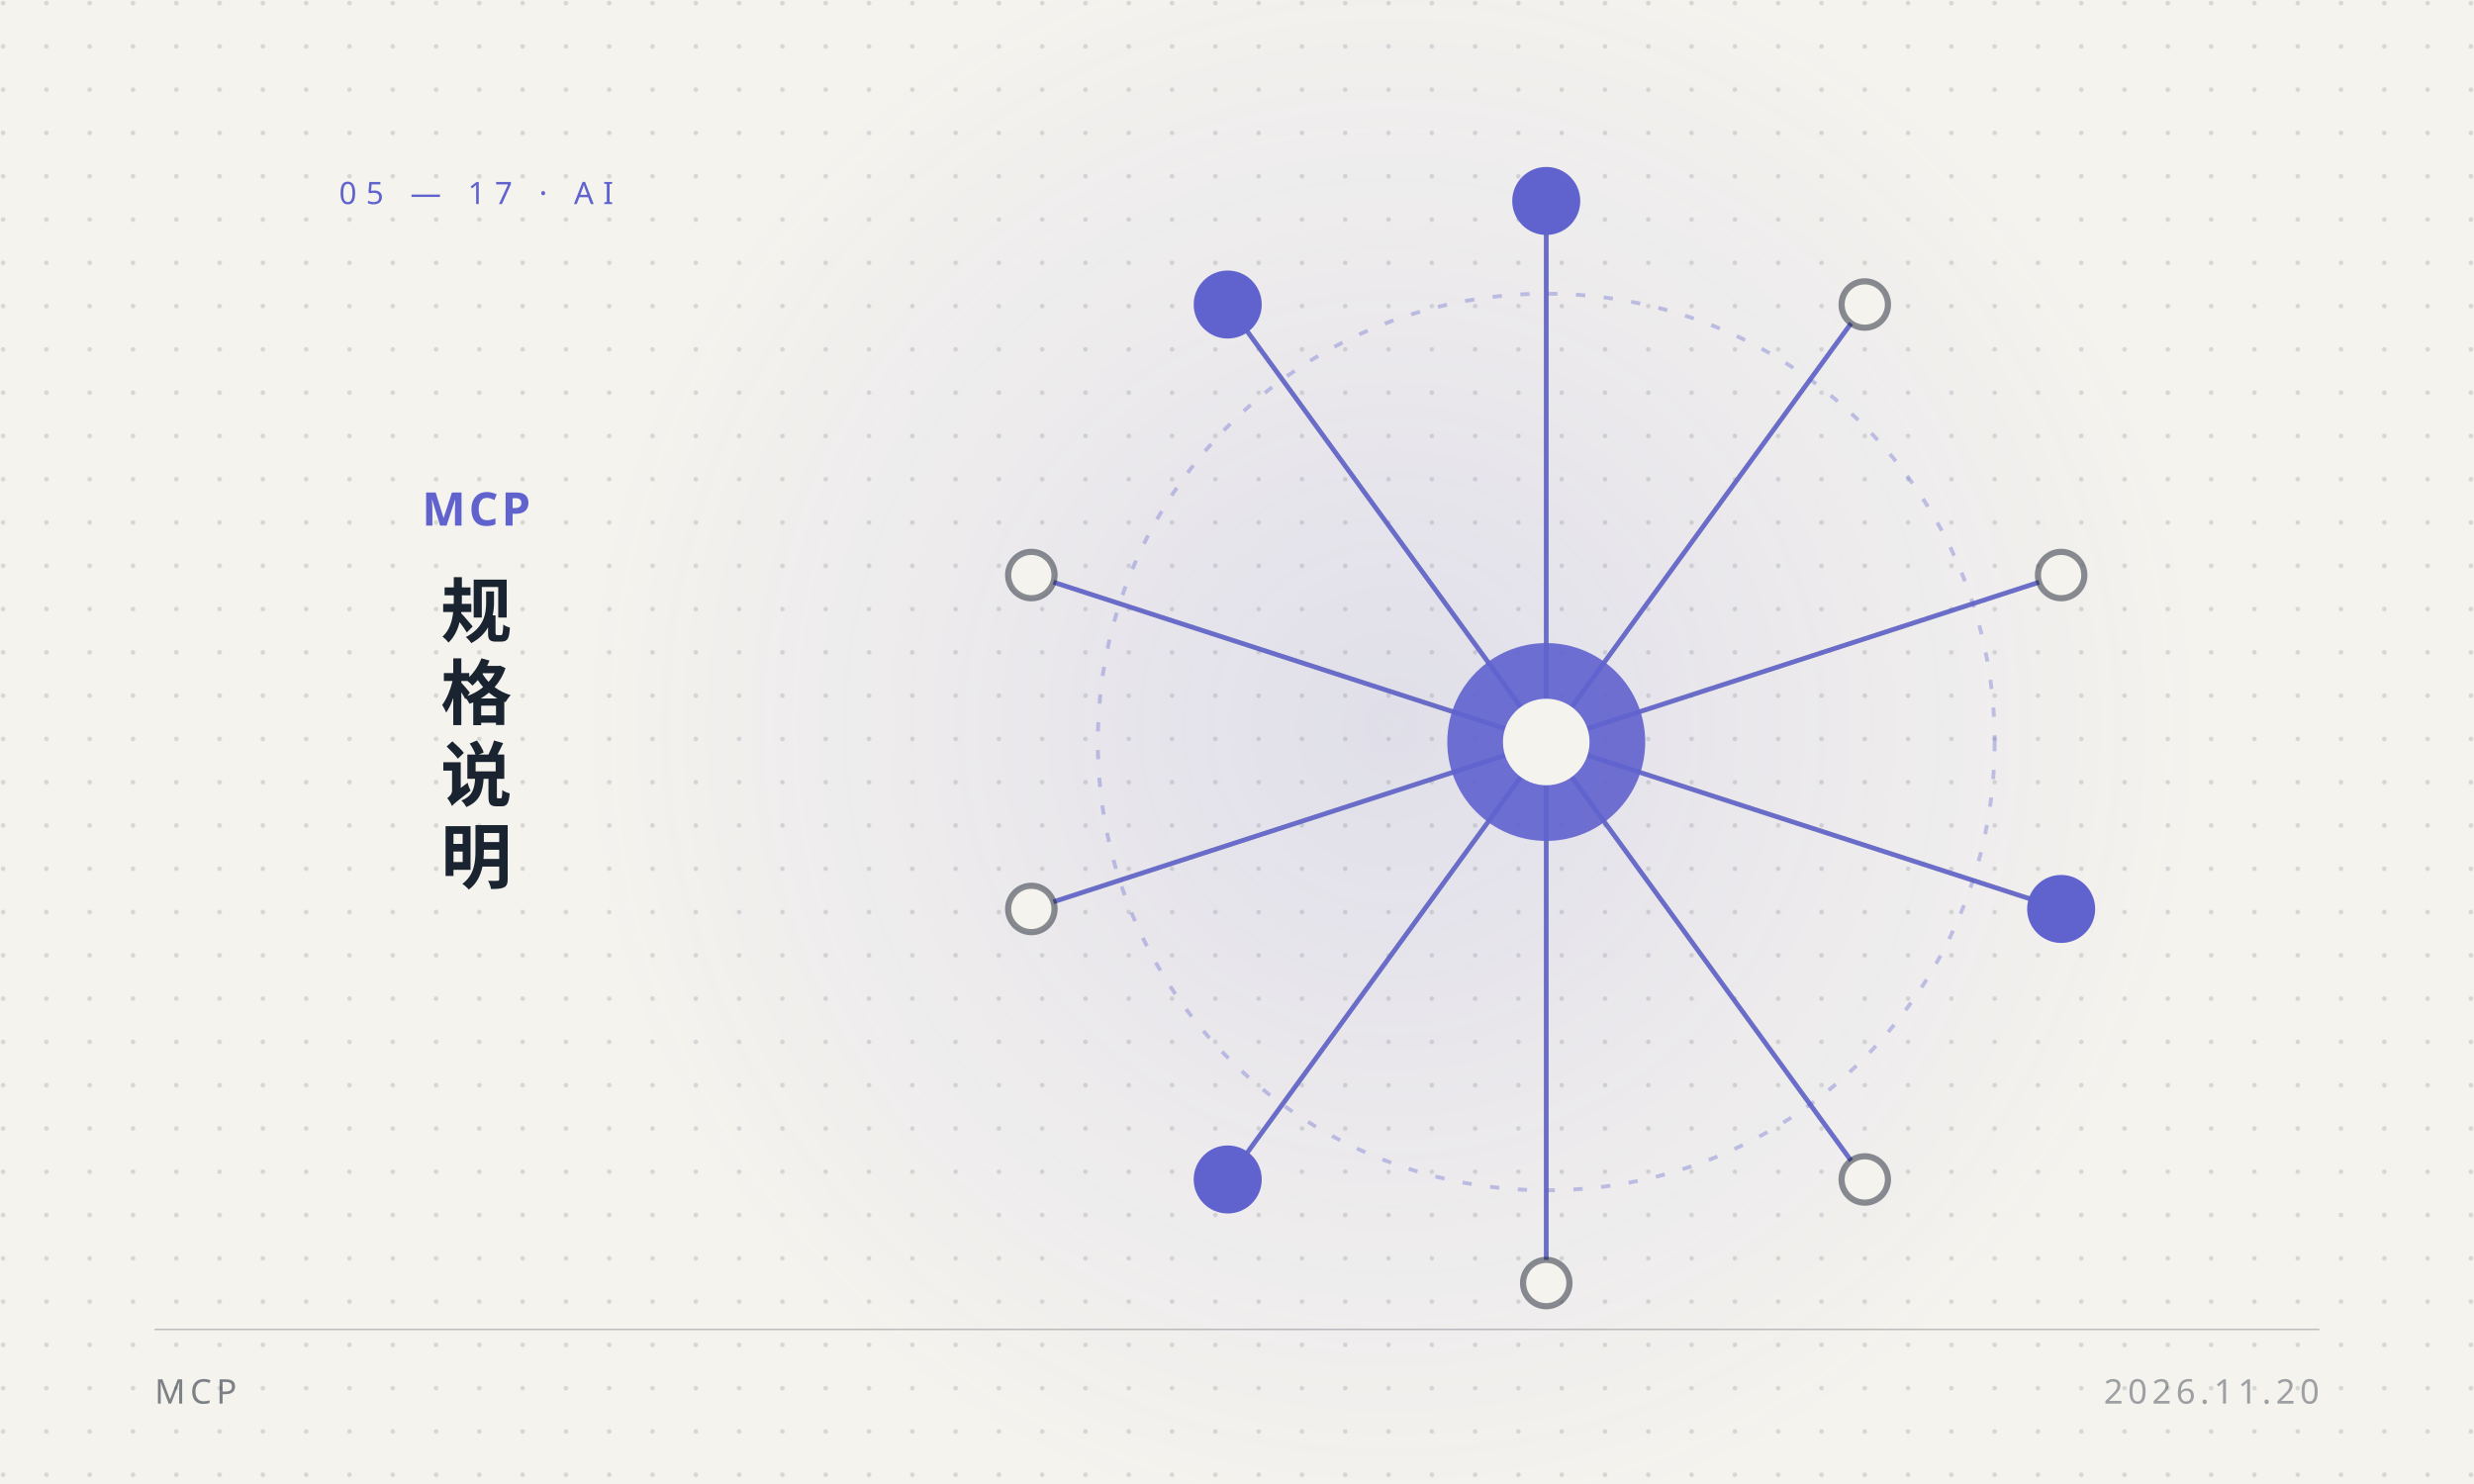
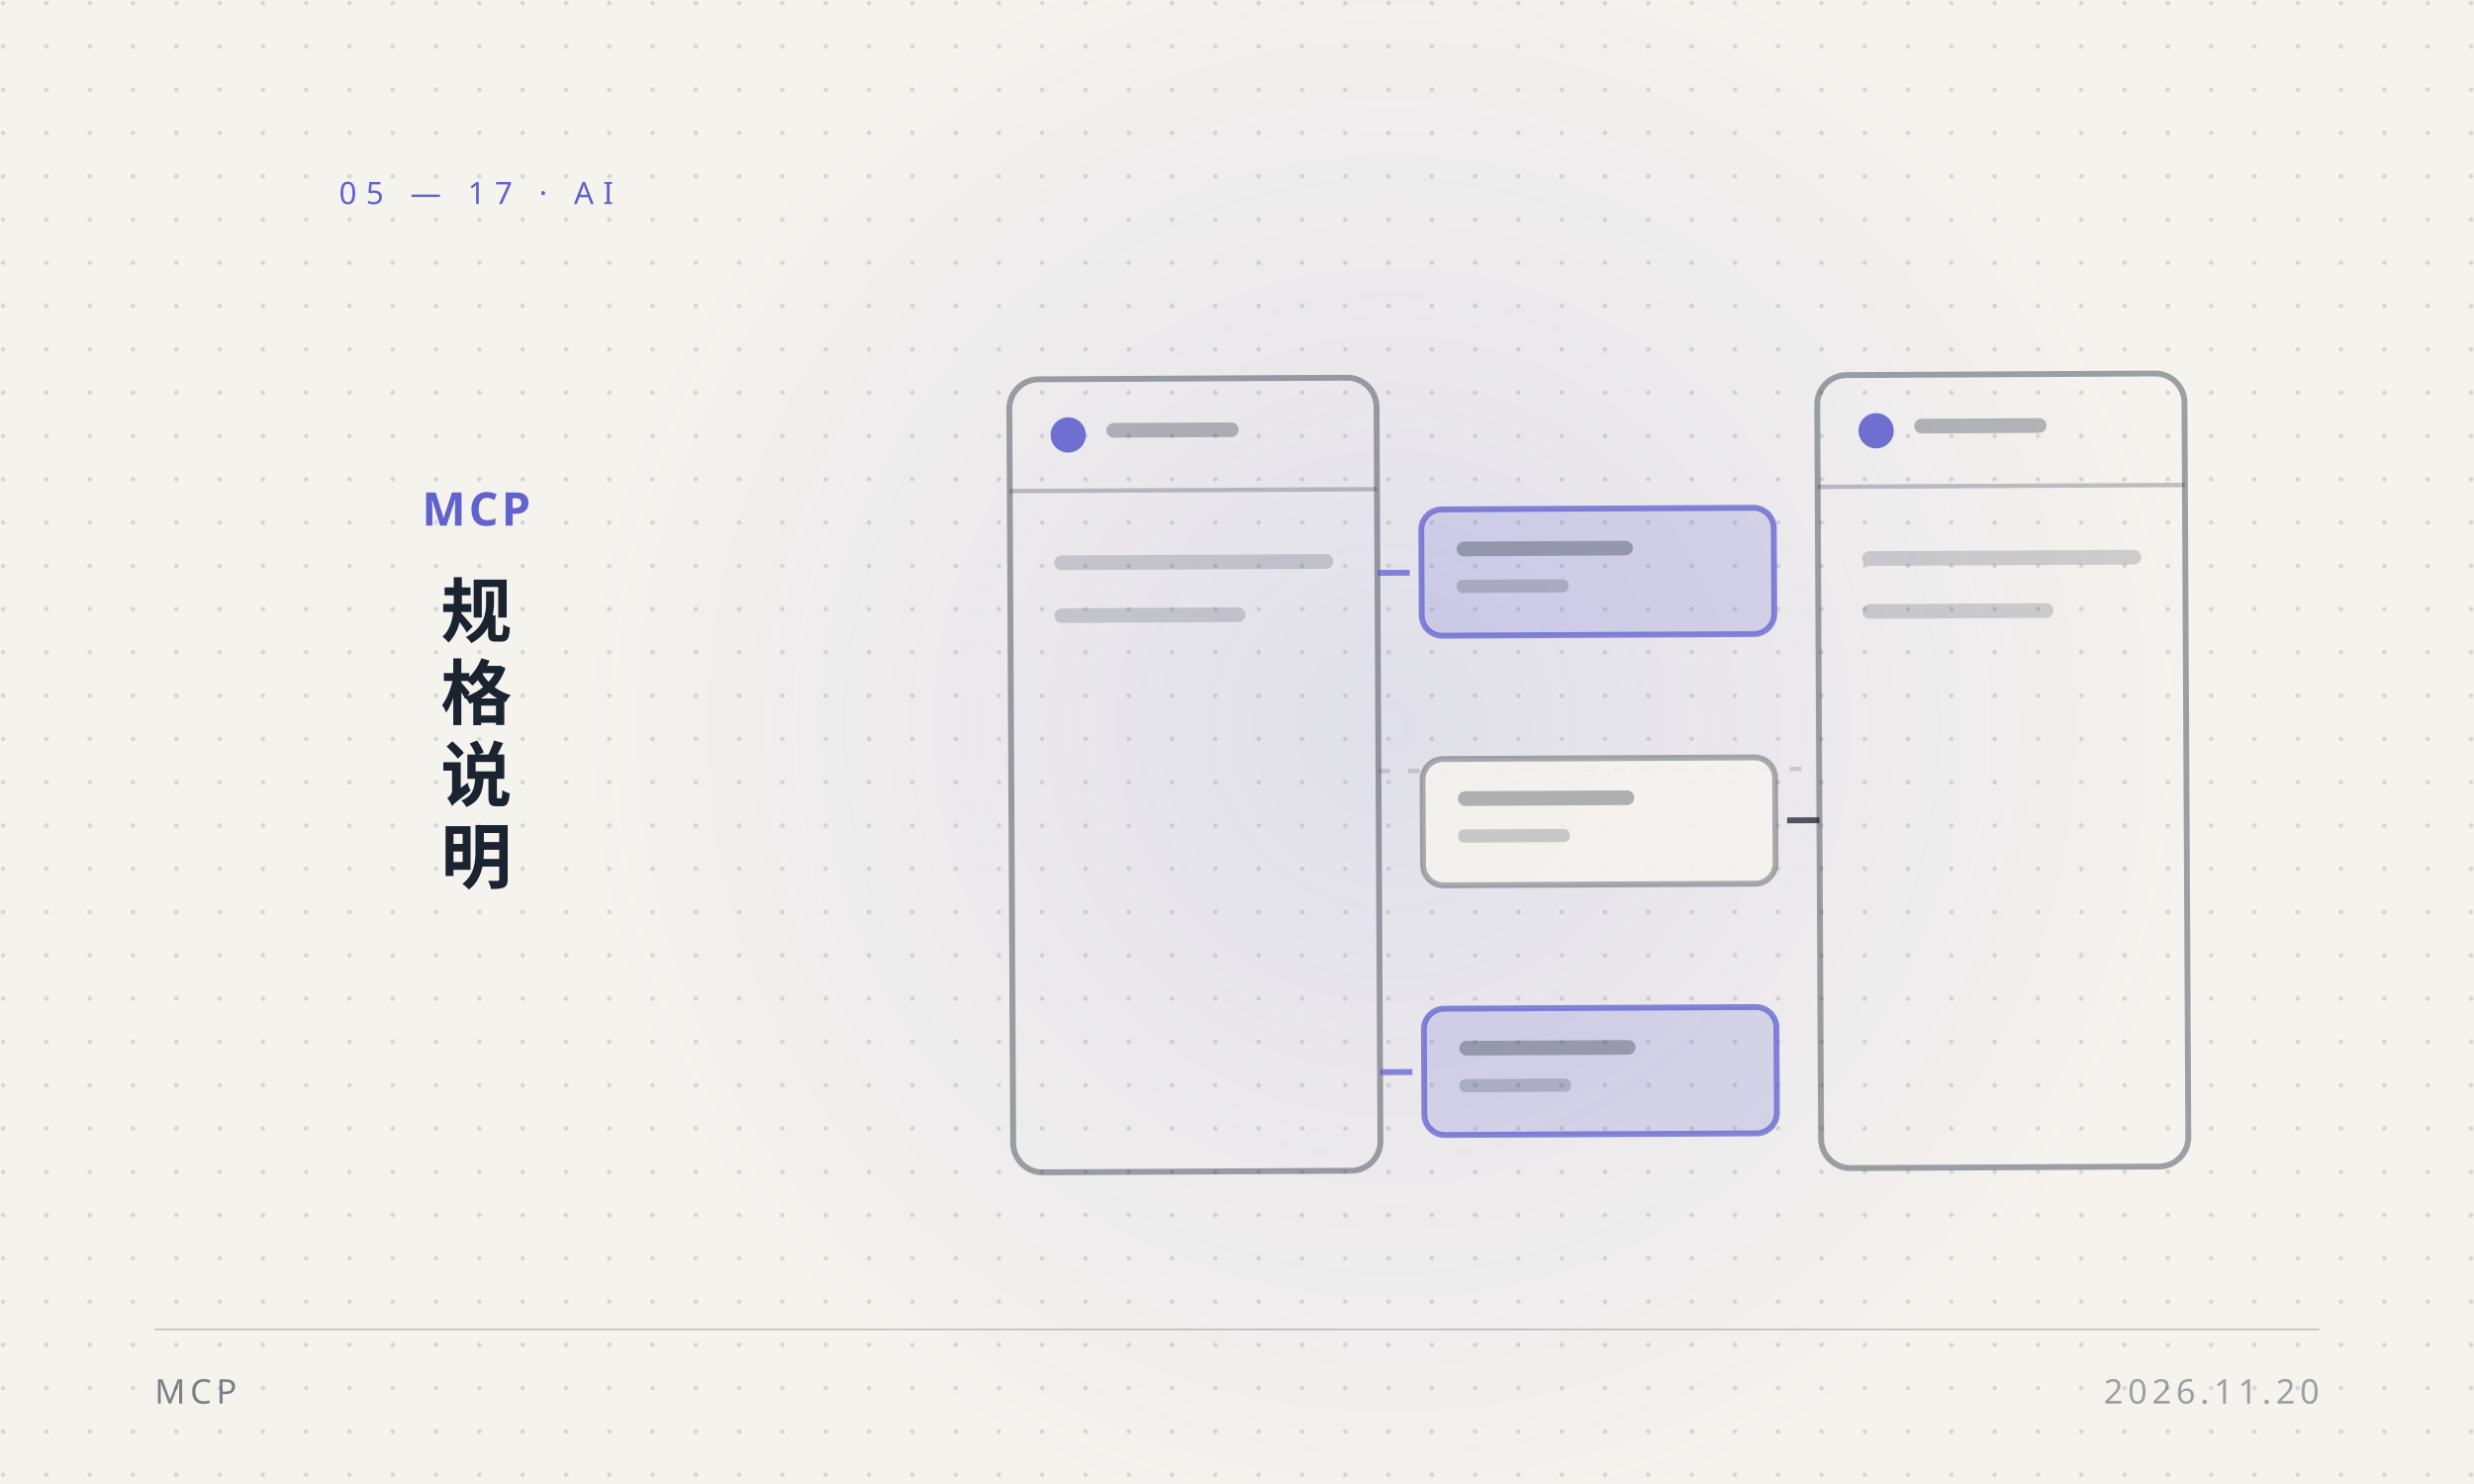
<svg xmlns="http://www.w3.org/2000/svg" width="1600" height="960" viewBox="0 0 1600 960" role="img" aria-label="MCP 规格说明 封面">
  <style>
    @media (prefers-reduced-motion: no-preference) {
      .flow { stroke-dasharray: 24 150; animation: flow 2.6s linear infinite; }
      .breathe { animation: breathe 3.2s ease-in-out infinite; }
      .breathe.d2 { animation-delay: 0.8s; }
      .breathe.d3 { animation-delay: 1.6s; }
    }
    @keyframes flow { from { stroke-dashoffset: 88; } to { stroke-dashoffset: 0; } }
    @keyframes breathe { 0%, 100% { opacity: 0.45; } 50% { opacity: 1; } }
  </style>
  <defs>
    <pattern id="dots" width="28" height="28" patternUnits="userSpaceOnUse">
      <circle cx="2" cy="2" r="1.5" fill="#1a2330" opacity="0.14" />
    </pattern>
    <radialGradient id="glow" cx="0.5" cy="0.5" r="0.5">
      <stop offset="0" stop-color="#6062ce" stop-opacity="0.14" />
      <stop offset="1" stop-color="#6062ce" stop-opacity="0" />
    </radialGradient>
  </defs>
  <rect width="1600" height="960" fill="#f5f3ee" />
  <rect width="1600" height="960" fill="url(#dots)" />
  <circle cx="900" cy="470" r="520" fill="url(#glow)" class="breathe" />
-   <g>
-     <circle cx="1000" cy="480" r="290" fill="none" stroke="#6062ce" stroke-width="2.5" stroke-opacity="0.35" stroke-dasharray="6 12" />
-     <line x1="1000" y1="480" x2="1000" y2="130" stroke="#1a2330" stroke-width="3" stroke-opacity="0.32" />
-     <line class="flow" x1="1000" y1="480" x2="1000" y2="130" stroke="#6062ce" stroke-width="3" stroke-opacity="0.85" />
-     <line x1="1000" y1="480" x2="1206" y2="197" stroke="#1a2330" stroke-width="3" stroke-opacity="0.32" />
-     <line class="flow" x1="1000" y1="480" x2="1206" y2="197" stroke="#6062ce" stroke-width="3" stroke-opacity="0.85" />
-     <line x1="1000" y1="480" x2="1333" y2="372" stroke="#1a2330" stroke-width="3" stroke-opacity="0.32" />
-     <line class="flow" x1="1000" y1="480" x2="1333" y2="372" stroke="#6062ce" stroke-width="3" stroke-opacity="0.85" />
-     <line x1="1000" y1="480" x2="1333" y2="588" stroke="#1a2330" stroke-width="3" stroke-opacity="0.32" />
-     <line class="flow" x1="1000" y1="480" x2="1333" y2="588" stroke="#6062ce" stroke-width="3" stroke-opacity="0.85" />
-     <line x1="1000" y1="480" x2="1206" y2="763" stroke="#1a2330" stroke-width="3" stroke-opacity="0.32" />
-     <line class="flow" x1="1000" y1="480" x2="1206" y2="763" stroke="#6062ce" stroke-width="3" stroke-opacity="0.85" />
-     <line x1="1000" y1="480" x2="1000" y2="830" stroke="#1a2330" stroke-width="3" stroke-opacity="0.32" />
-     <line class="flow" x1="1000" y1="480" x2="1000" y2="830" stroke="#6062ce" stroke-width="3" stroke-opacity="0.85" />
-     <line x1="1000" y1="480" x2="794" y2="763" stroke="#1a2330" stroke-width="3" stroke-opacity="0.32" />
-     <line class="flow" x1="1000" y1="480" x2="794" y2="763" stroke="#6062ce" stroke-width="3" stroke-opacity="0.85" />
-     <line x1="1000" y1="480" x2="667" y2="588" stroke="#1a2330" stroke-width="3" stroke-opacity="0.32" />
-     <line class="flow" x1="1000" y1="480" x2="667" y2="588" stroke="#6062ce" stroke-width="3" stroke-opacity="0.85" />
-     <line x1="1000" y1="480" x2="667" y2="372" stroke="#1a2330" stroke-width="3" stroke-opacity="0.32" />
-     <line class="flow" x1="1000" y1="480" x2="667" y2="372" stroke="#6062ce" stroke-width="3" stroke-opacity="0.85" />
-     <line x1="1000" y1="480" x2="794" y2="197" stroke="#1a2330" stroke-width="3" stroke-opacity="0.32" />
-     <line class="flow" x1="1000" y1="480" x2="794" y2="197" stroke="#6062ce" stroke-width="3" stroke-opacity="0.85" />
-     <circle cx="1000" cy="130" r="22" fill="#6062ce" stroke="none" stroke-width="4" stroke-opacity="0.5" />
-     <circle cx="1206" cy="197" r="15" fill="#f5f3ee" stroke="#1a2330" stroke-width="4" stroke-opacity="0.5" />
-     <circle cx="1333" cy="372" r="15" fill="#f5f3ee" stroke="#1a2330" stroke-width="4" stroke-opacity="0.5" />
-     <circle cx="1333" cy="588" r="22" fill="#6062ce" stroke="none" stroke-width="4" stroke-opacity="0.5" />
-     <circle cx="1206" cy="763" r="15" fill="#f5f3ee" stroke="#1a2330" stroke-width="4" stroke-opacity="0.5" />
-     <circle cx="1000" cy="830" r="15" fill="#f5f3ee" stroke="#1a2330" stroke-width="4" stroke-opacity="0.5" />
-     <circle cx="794" cy="763" r="22" fill="#6062ce" stroke="none" stroke-width="4" stroke-opacity="0.5" />
-     <circle cx="667" cy="588" r="15" fill="#f5f3ee" stroke="#1a2330" stroke-width="4" stroke-opacity="0.5" />
-     <circle cx="667" cy="372" r="15" fill="#f5f3ee" stroke="#1a2330" stroke-width="4" stroke-opacity="0.5" />
-     <circle cx="794" cy="197" r="22" fill="#6062ce" stroke="none" stroke-width="4" stroke-opacity="0.5" />
-     <circle cx="1000" cy="480" r="64" fill="#6062ce" opacity="0.9" />
-     <circle cx="1000" cy="480" r="28" fill="#f5f3ee" />
+   <g transform="translate(34 20) translate(1000 480) scale(1 1) rotate(-0.30) scale(0.950) translate(-1000 -480)">
+     <g>
+       <rect x="600" y="210" width="250" height="540" rx="20" fill="none" stroke="#1a2330" stroke-width="4" stroke-opacity="0.4" />
+       <line x1="600" y1="286" x2="850" y2="286" stroke="#1a2330" stroke-width="3" stroke-opacity="0.25" />
+       <circle cx="640" cy="248" r="12" fill="#6062ce" opacity="0.9" />
+       <rect x="666" y="240" width="90" height="10" rx="5" fill="#1a2330" opacity="0.3" />
+       <rect x="630" y="330" width="190" height="10" rx="5" fill="#1a2330" opacity="0.18" />
+       <rect x="630" y="366" width="130" height="10" rx="5" fill="#1a2330" opacity="0.18" />
+       <rect x="1150" y="210" width="250" height="540" rx="20" fill="none" stroke="#1a2330" stroke-width="4" stroke-opacity="0.4" />
+       <line x1="1150" y1="286" x2="1400" y2="286" stroke="#1a2330" stroke-width="3" stroke-opacity="0.25" />
+       <circle cx="1190" cy="248" r="12" fill="#6062ce" opacity="0.9" />
+       <rect x="1216" y="240" width="90" height="10" rx="5" fill="#1a2330" opacity="0.3" />
+       <rect x="1180" y="330" width="190" height="10" rx="5" fill="#1a2330" opacity="0.18" />
+       <rect x="1180" y="366" width="130" height="10" rx="5" fill="#1a2330" opacity="0.18" />
+       <path d="M850 478 H1150" stroke="#1a2330" stroke-width="3" stroke-opacity="0.16" stroke-dasharray="8 12" />
+       <rect x="880" y="300" width="240" height="86" rx="14" fill="#6062ce" fill-opacity="0.18" stroke="#6062ce" stroke-width="4" stroke-opacity="0.75" />
+       <rect x="904" y="322" width="120" height="10" rx="5" fill="#1a2330" opacity="0.32" />
+       <rect x="904" y="348" width="76" height="9" rx="4" fill="#1a2330" opacity="0.2" />
+       <path d="M850 343 H872" stroke="#6062ce" stroke-width="4" stroke-opacity="0.75" />
+       <rect x="880" y="470" width="240" height="86" rx="14" fill="#f5f3ee" fill-opacity="0.9" stroke="#1a2330" stroke-width="4" stroke-opacity="0.35" />
+       <rect x="904" y="492" width="120" height="10" rx="5" fill="#1a2330" opacity="0.32" />
+       <rect x="904" y="518" width="76" height="9" rx="4" fill="#1a2330" opacity="0.2" />
+       <path d="M1150 513 H1128" stroke="#1a2330" stroke-width="4" stroke-opacity="0.75" />
+       <rect x="880" y="640" width="240" height="86" rx="14" fill="#6062ce" fill-opacity="0.18" stroke="#6062ce" stroke-width="4" stroke-opacity="0.75" />
+       <rect x="904" y="662" width="120" height="10" rx="5" fill="#1a2330" opacity="0.32" />
+       <rect x="904" y="688" width="76" height="9" rx="4" fill="#1a2330" opacity="0.2" />
+       <path d="M850 683 H872" stroke="#6062ce" stroke-width="4" stroke-opacity="0.75" />
+     </g>
  </g>
  <text x="308" y="132" text-anchor="middle" font-family="'Segoe UI','Helvetica Neue',sans-serif" font-size="20" letter-spacing="6" fill="#6062ce">05 — 17 · AI</text>
  <text x="308" y="340" text-anchor="middle" font-family="'Segoe UI','Helvetica Neue',sans-serif" font-size="30" font-weight="600" letter-spacing="2" fill="#6062ce">MCP</text>
  <text x="308" y="412" text-anchor="middle" font-family="'PingFang SC','Microsoft YaHei','Noto Sans SC',sans-serif" font-size="46" font-weight="600" fill="#1a2330">规</text>
  <text x="308" y="465" text-anchor="middle" font-family="'PingFang SC','Microsoft YaHei','Noto Sans SC',sans-serif" font-size="46" font-weight="600" fill="#1a2330">格</text>
  <text x="308" y="518" text-anchor="middle" font-family="'PingFang SC','Microsoft YaHei','Noto Sans SC',sans-serif" font-size="46" font-weight="600" fill="#1a2330">说</text>
  <text x="308" y="571" text-anchor="middle" font-family="'PingFang SC','Microsoft YaHei','Noto Sans SC',sans-serif" font-size="46" font-weight="600" fill="#1a2330">明</text>
  <line x1="100" y1="860" x2="1500" y2="860" stroke="#1a2330" stroke-width="1" stroke-opacity="0.25" />
  <text x="100" y="908" font-family="'PingFang SC','Microsoft YaHei','Noto Sans SC',sans-serif" font-size="22" letter-spacing="3" fill="#1a2330" fill-opacity="0.55">MCP</text>
  <text x="1500" y="908" text-anchor="end" font-family="'Segoe UI','Helvetica Neue',sans-serif" font-size="22" letter-spacing="3" fill="#1a2330" fill-opacity="0.4">2026.11.20</text>
</svg>
